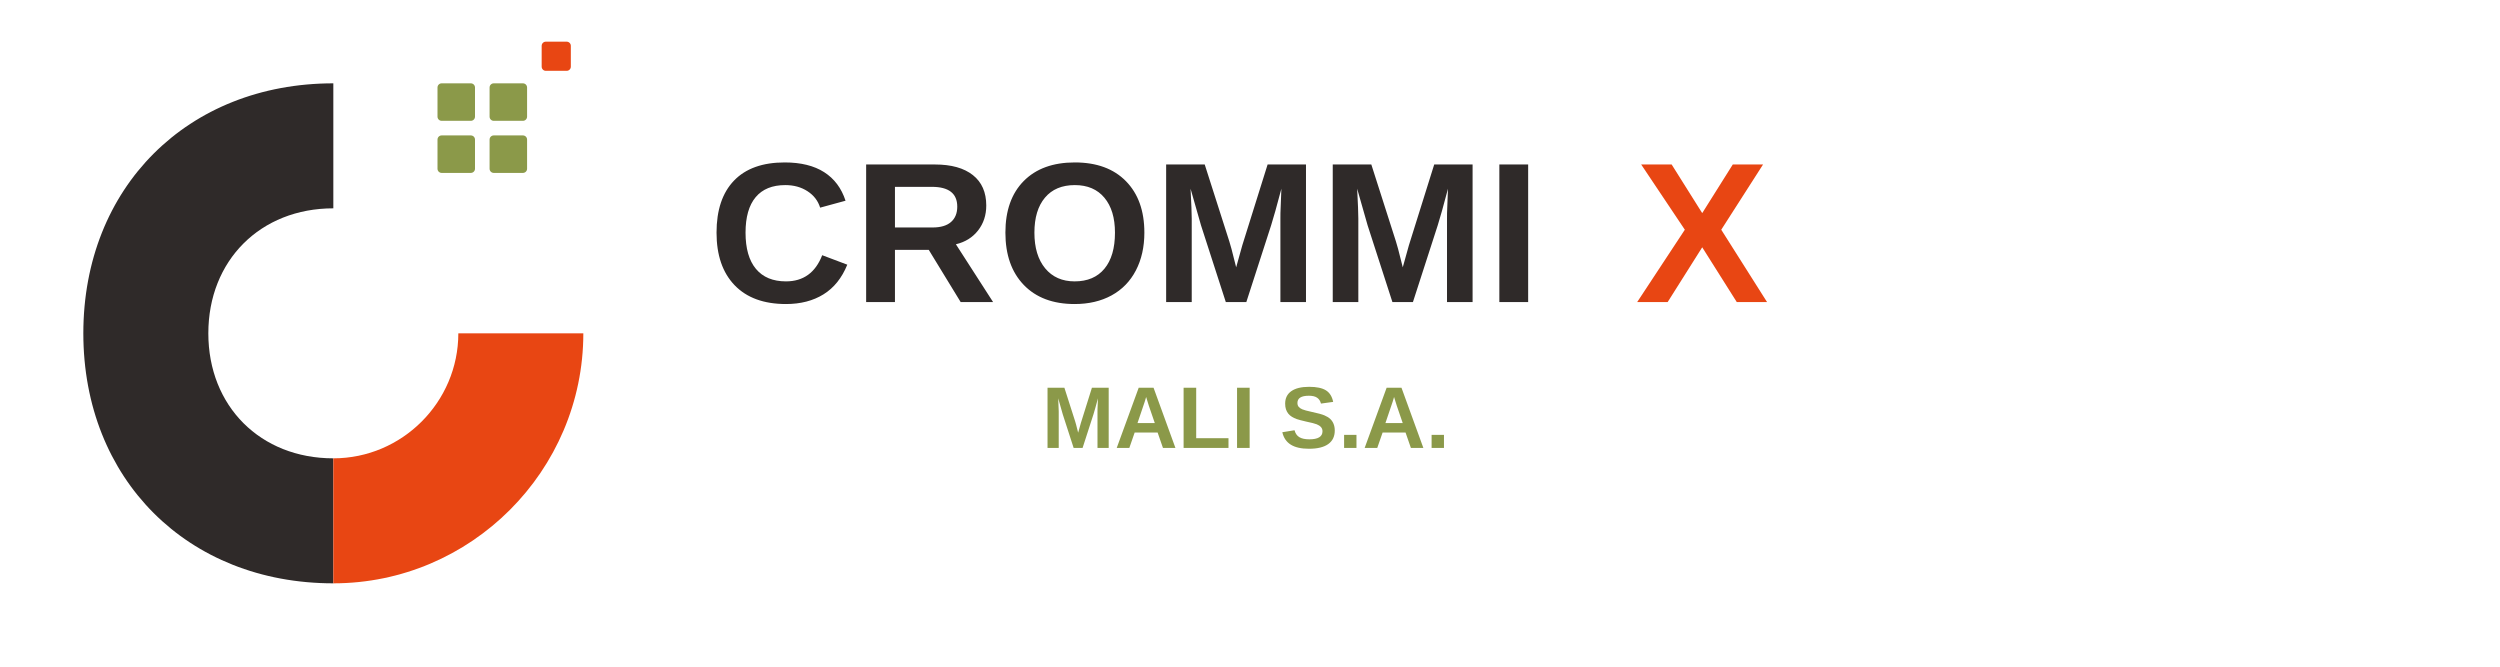
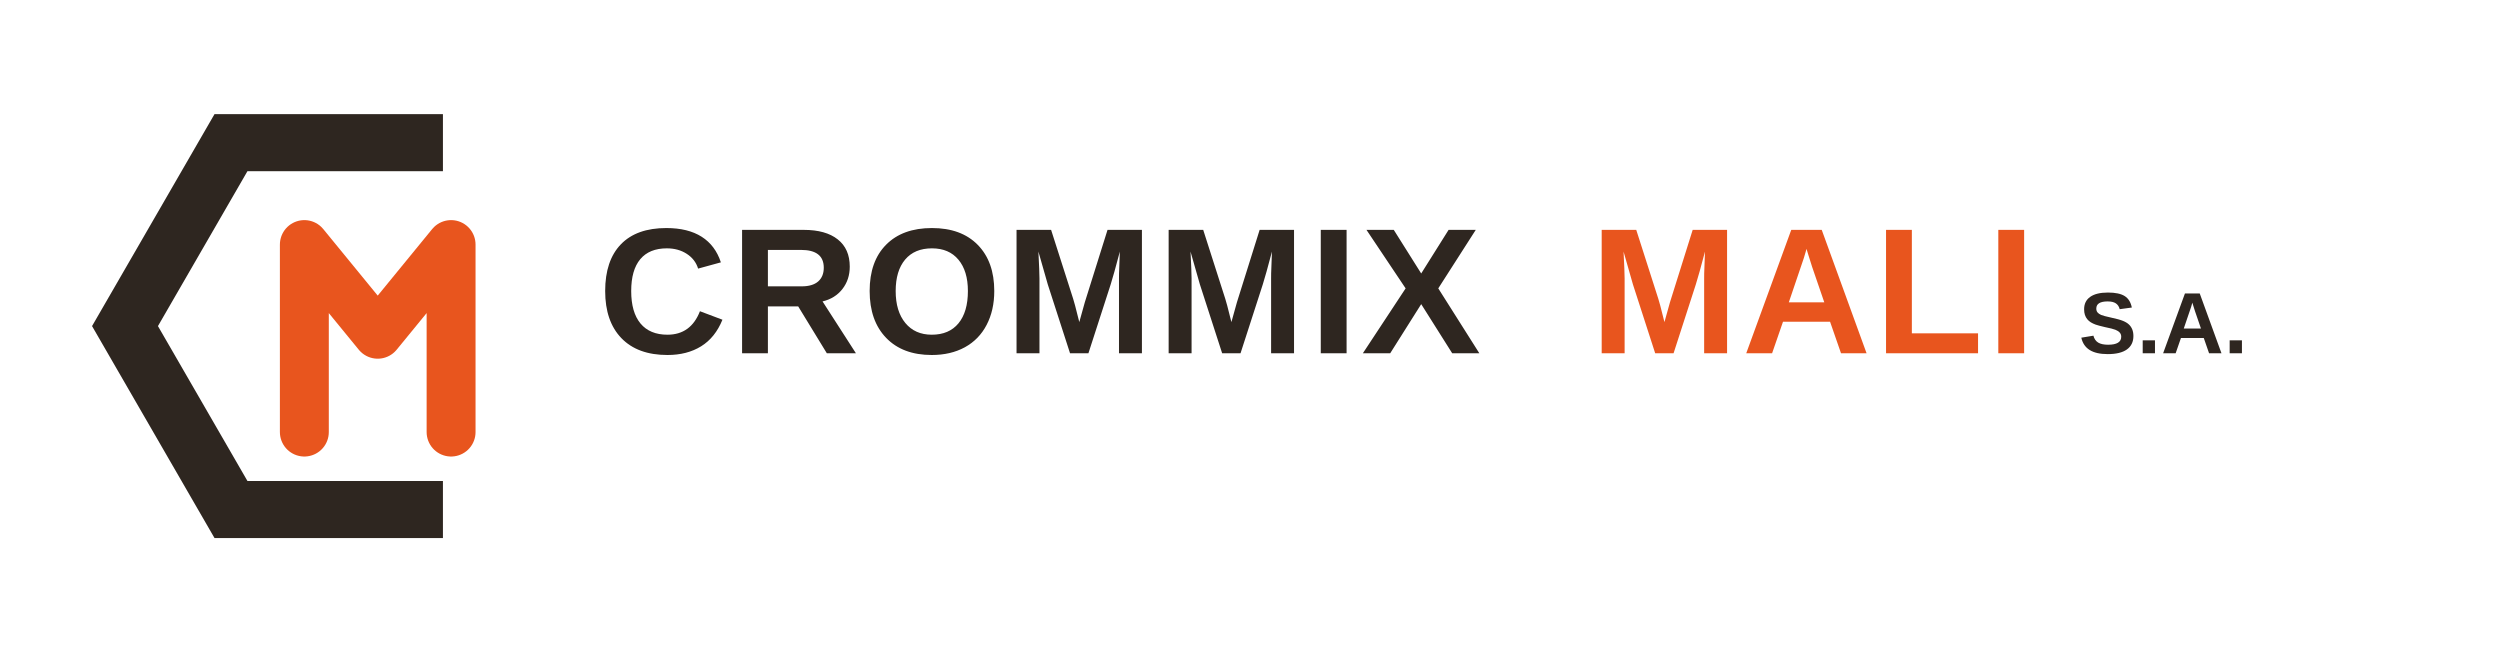
- <svg xmlns="http://www.w3.org/2000/svg" width="1200" height="320" viewBox="0 0 1200 320" fill="none">
-   <g transform="translate(20,20)">
-     <path d="M140 20          C70 20 20 70 20 140          C20 210 70 260 140 260          L140 200          C105 200 80 175 80 140          C80 105 105 80 140 80          Z" fill="#2F2A29" />
-     <path d="M140 140          L140 260          C206 260 260 206 260 140          L200 140          C200 173 173 200 140 200          Z" fill="#E84613" />
-     <rect x="190" y="20" width="18" height="18" rx="2" fill="#8B9949" />
-     <rect x="215" y="20" width="18" height="18" rx="2" fill="#8B9949" />
-     <rect x="190" y="45" width="18" height="18" rx="2" fill="#8B9949" />
-     <rect x="215" y="45" width="18" height="18" rx="2" fill="#8B9949" />
-     <rect x="240" y="0" width="14" height="14" rx="2" fill="#E84613" />
+ <svg xmlns="http://www.w3.org/2000/svg" width="920" height="240" viewBox="0 0 920 240" role="img" aria-label="CROMMIX MALI S.A.">
+   <g transform="translate(34 30) scale(1.5)">
+     <path d="M86 15 L34 15 L8 60 L34 105 L86 105" fill="none" stroke="#2E2620" stroke-width="14" stroke-linejoin="miter" />
+     <path d="M52 86 L52 40 L70 62 L88 40 L88 86" fill="none" stroke="#E8551E" stroke-width="12" stroke-linecap="round" stroke-linejoin="round" />
  </g>
-   <text x="340" y="145" font-family="Montserrat, Arial, sans-serif" font-size="96" font-weight="700" fill="#2F2A29">
-     CROMMI
-   </text>
-   <text x="785" y="145" font-family="Montserrat, Arial, sans-serif" font-size="96" font-weight="700" fill="#E84613">
-     X
-   </text>
-   <text x="500" y="215" font-family="Montserrat, Arial, sans-serif" font-size="42" font-weight="600" fill="#8B9949">
-     MALI S.A.
-   </text>
+   <text x="220" y="130" fill="#2E2620" font-family="Montserrat, Poppins, Arial, sans-serif" font-size="66" font-weight="800" letter-spacing="1">CROMMIX</text>
+   <text x="585" y="130" fill="#E8551E" font-family="Montserrat, Poppins, Arial, sans-serif" font-size="66" font-weight="800" letter-spacing="1">MALI</text>
+   <text x="765" y="130" fill="#2E2620" font-family="Montserrat, Poppins, Arial, sans-serif" font-size="32" font-weight="700">S.A.</text>
</svg>
